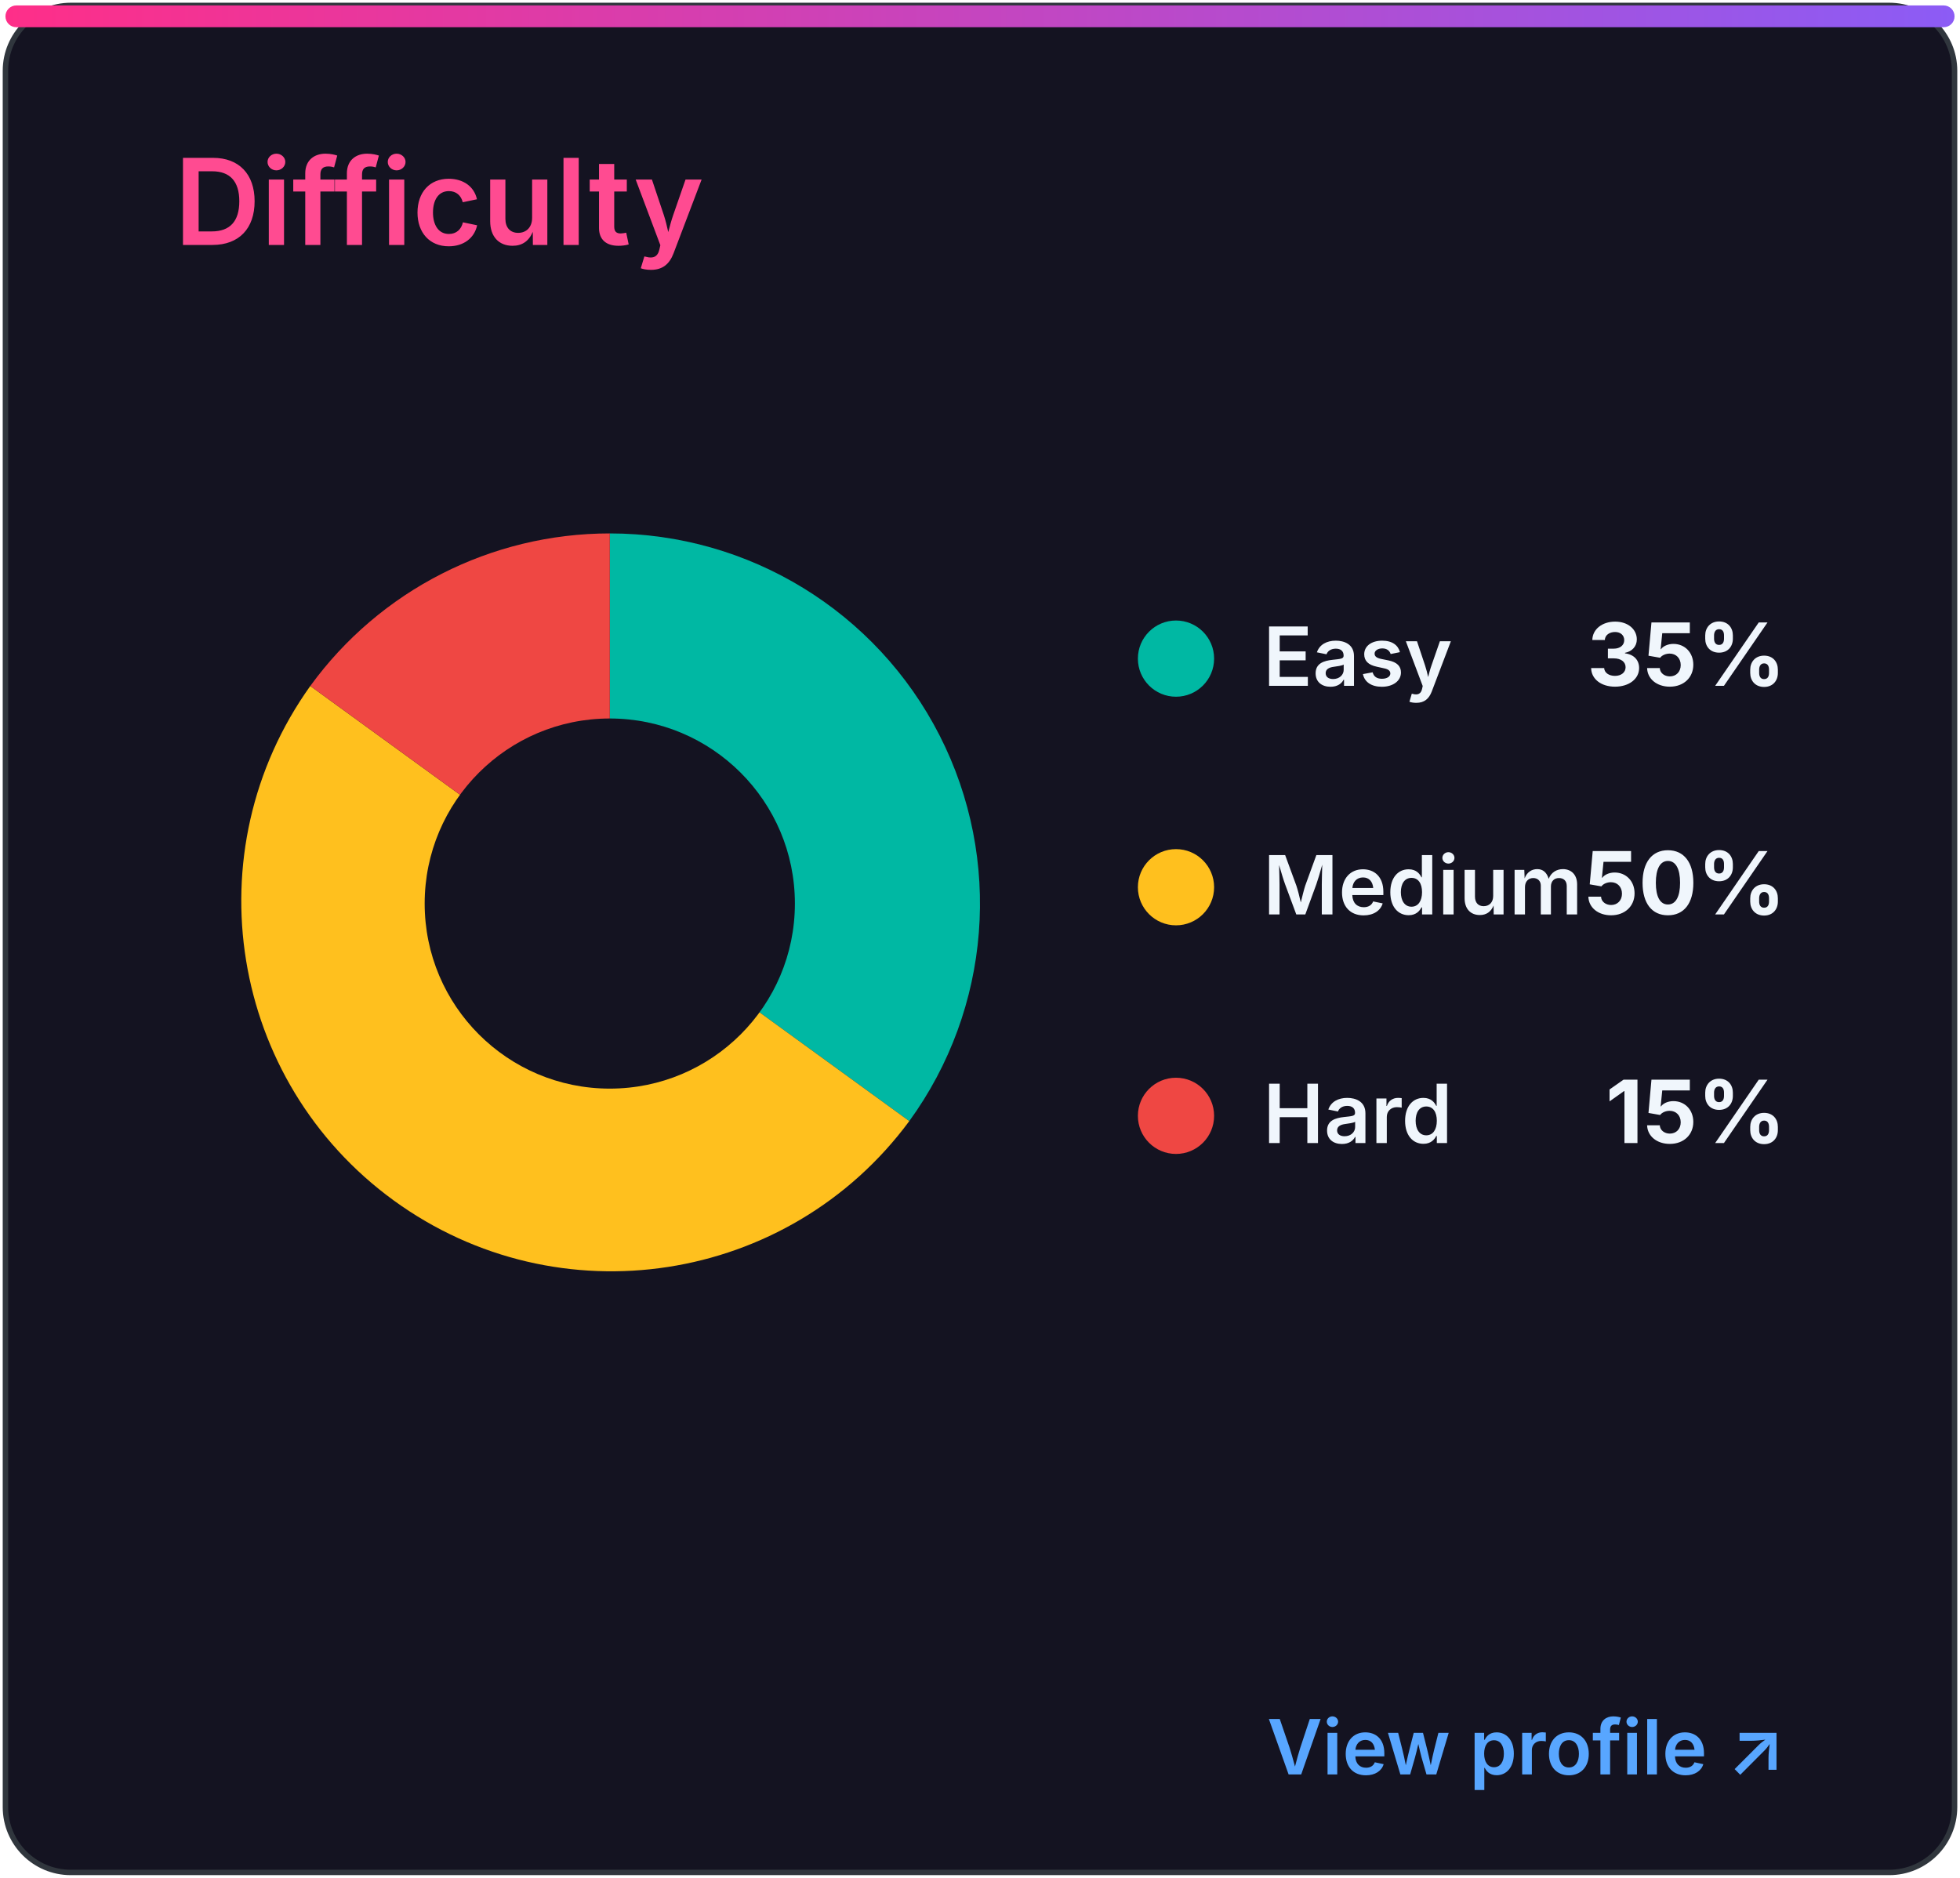
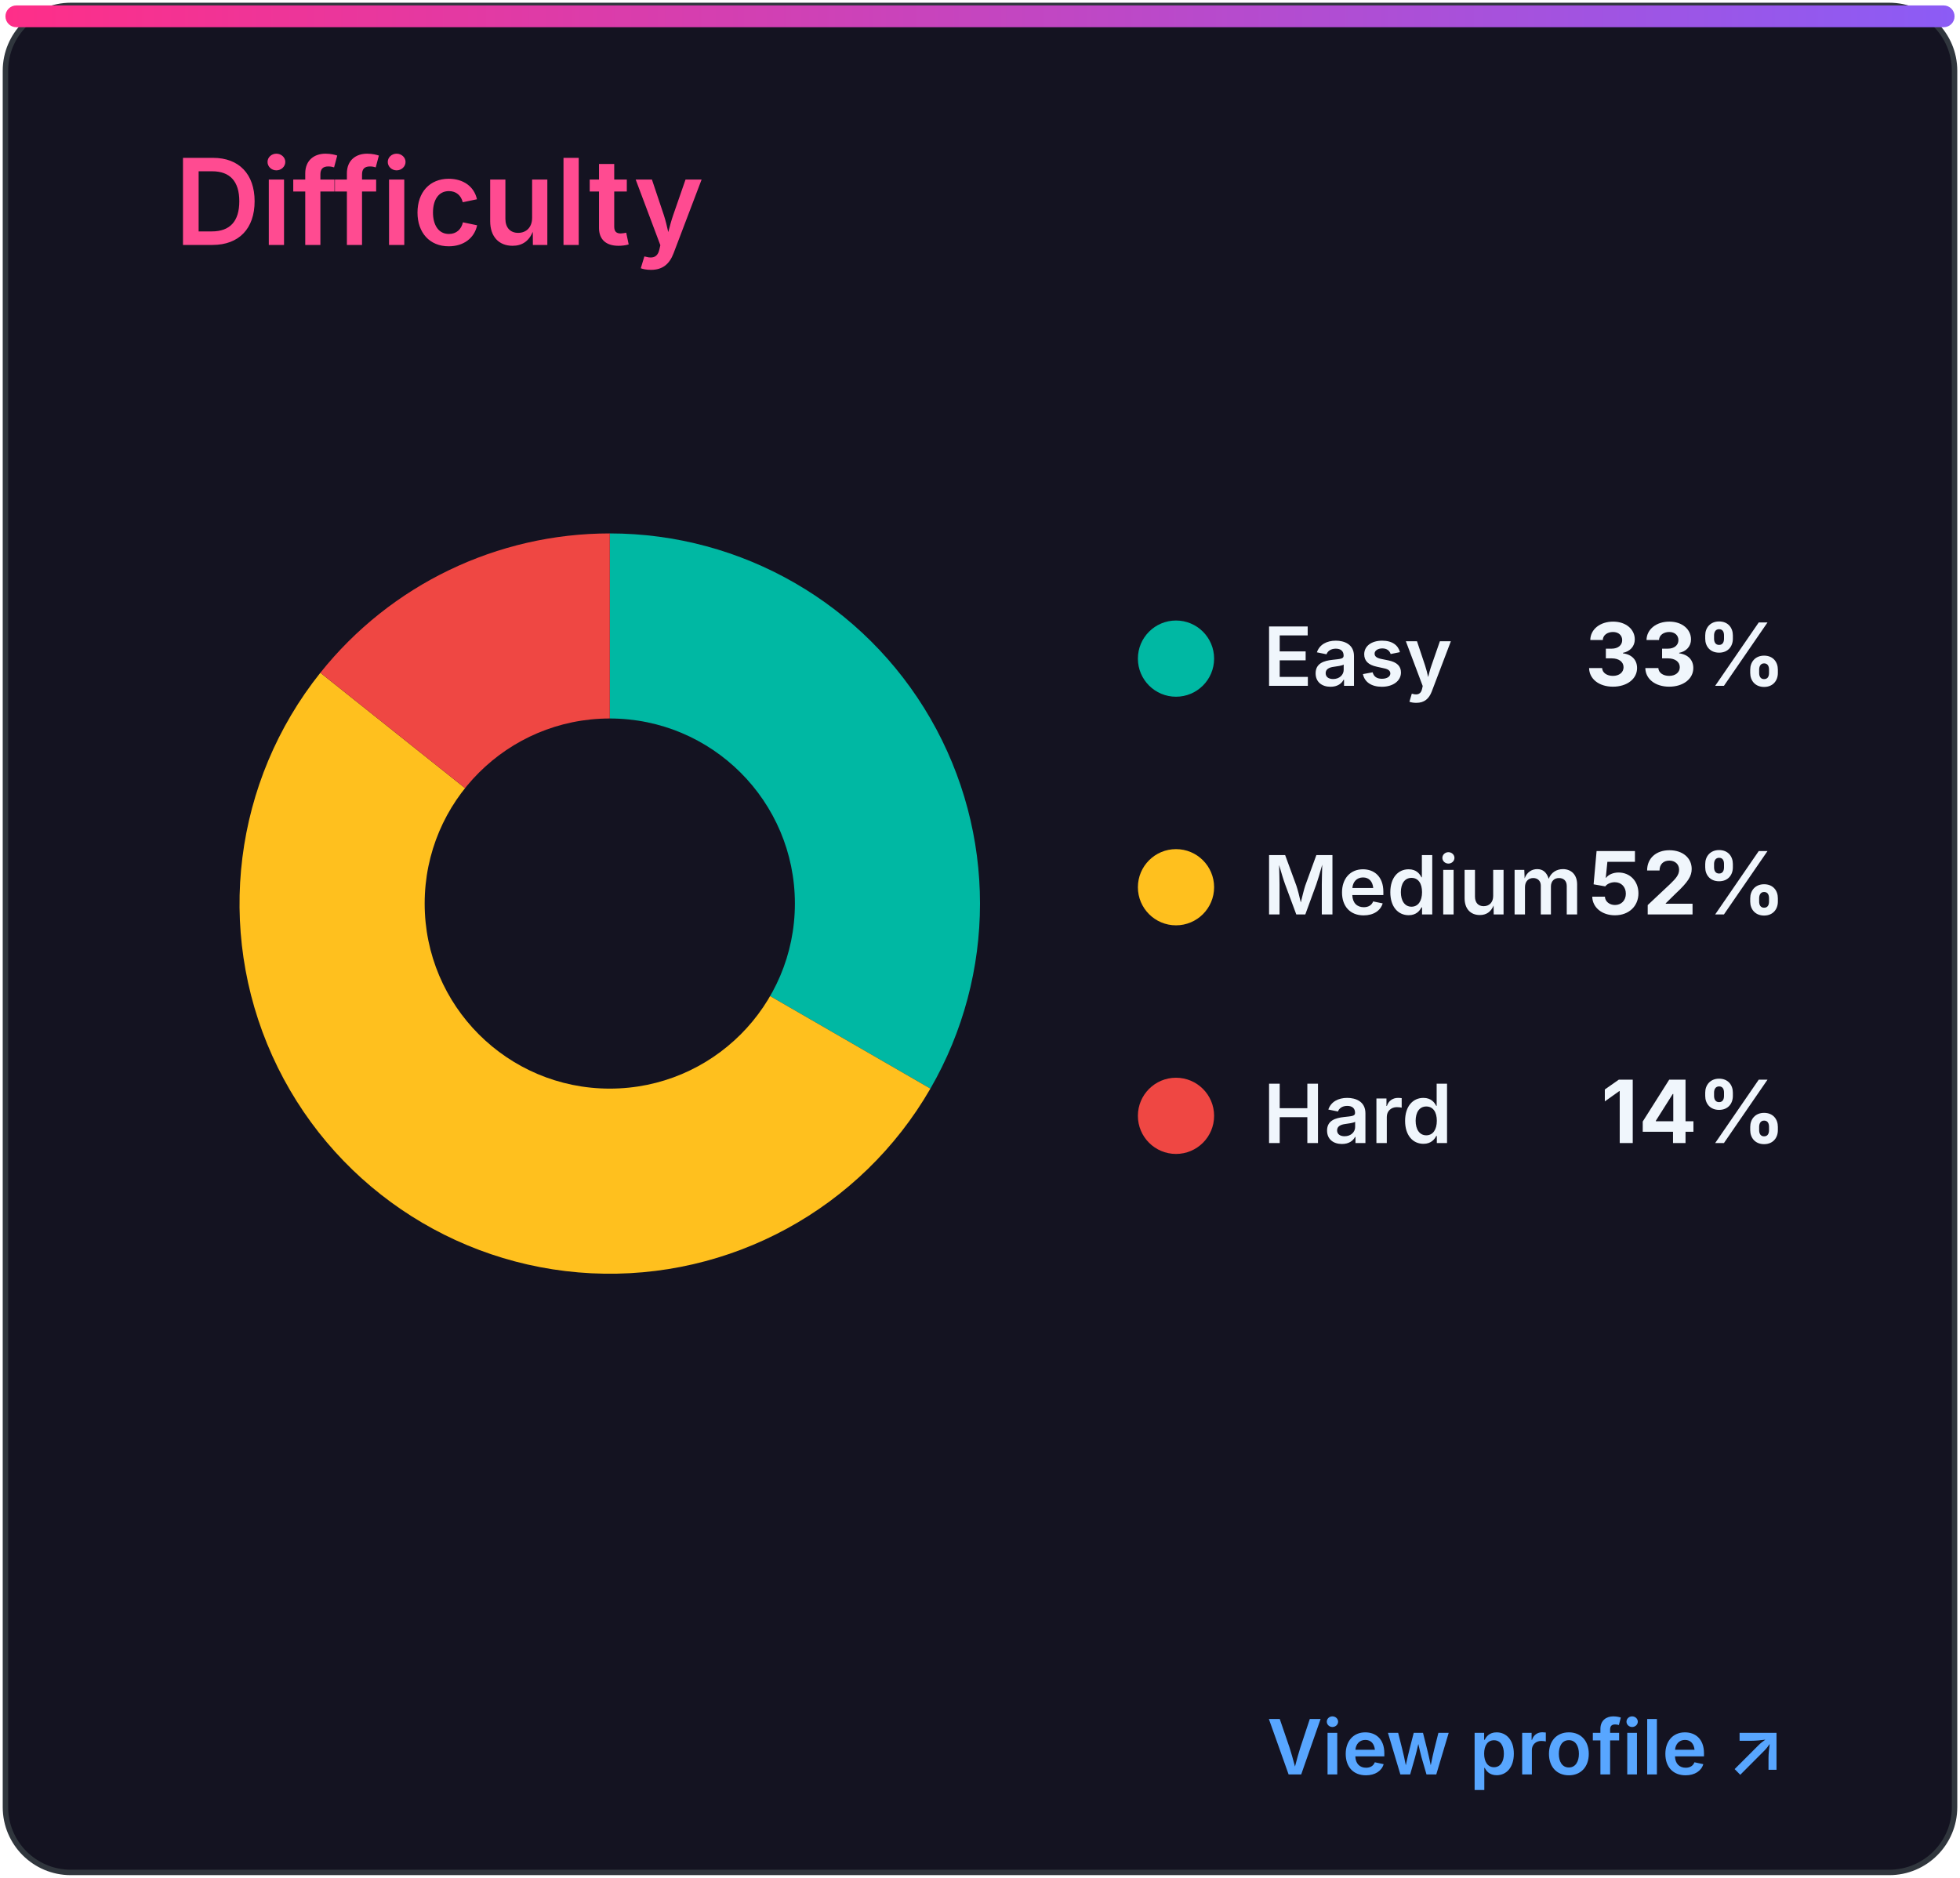
<svg xmlns="http://www.w3.org/2000/svg" width="360" height="345" viewBox="0 0 360 345" role="img" aria-labelledby="title desc">
  <defs>
    <linearGradient id="accent" x1="0" x2="1">
      <stop stop-color="#ff2e88" />
      <stop offset="1" stop-color="#8b5cf6" />
    </linearGradient>
    <clipPath id="bar">
      <rect x="32" y="82" width="296" height="8" rx="4" />
    </clipPath>
    <style>
.heading{font:600 22px -apple-system,BlinkMacSystemFont,'Segoe UI',sans-serif;fill:#ff4b91}
.eyebrow{font:600 10px -apple-system,BlinkMacSystemFont,'Segoe UI',sans-serif;letter-spacing:1.2px;fill:#8b949e}
.total{font:700 52px -apple-system,BlinkMacSystemFont,'Segoe UI',sans-serif;fill:#f0f6fc}
.metric{font:600 15px -apple-system,BlinkMacSystemFont,'Segoe UI',sans-serif;fill:#f0f6fc}
.count{font:700 16px -apple-system,BlinkMacSystemFont,'Segoe UI',sans-serif;fill:#f0f6fc}
.muted{font:500 13px -apple-system,BlinkMacSystemFont,'Segoe UI',sans-serif;fill:#8b949e}
.language{font:700 31px -apple-system,BlinkMacSystemFont,'Segoe UI',sans-serif;fill:#f0f6fc}
.link{font:600 14px -apple-system,BlinkMacSystemFont,'Segoe UI',sans-serif;fill:#58a6ff}
</style>
  </defs>
  <rect x="1" y="1" width="358" height="343" rx="12" fill="#141321" stroke="#30363d" />
  <rect x="1" y="1" width="358" height="4" rx="2" fill="url(#accent)" />
  <text x="32" y="45" class="heading">Difficulty</text>
-   <path d="M 112 166 L 112.00 98.00 A 68 68 0 0 1 167.01 205.97 Z" fill="#00b8a3" />
-   <path d="M 112 166 L 167.01 205.97 A 68 68 0 0 1 56.99 126.03 Z" fill="#ffc01e" />
-   <path d="M 112 166 L 56.99 126.03 A 68 68 0 0 1 112.00 98.00 Z" fill="#ef4743" />
+   <path d="M 112 166 L 112.00 98.00 A 68 68 0 0 1 170.89 200.00 Z" fill="#00b8a3" />
+   <path d="M 112 166 L 170.89 200.00 A 68 68 0 1 1 58.84 123.60 Z" fill="#ffc01e" />
+   <path d="M 112 166 L 58.84 123.60 A 68 68 0 0 1 112.00 98.00 Z" fill="#ef4743" />
  <circle cx="112" cy="166" r="34" fill="#141321" />
  <circle cx="216" cy="121" r="7" fill="#00b8a3" />
  <text x="232" y="126" class="metric">Easy</text>
-   <text x="328" y="126" class="count" text-anchor="end">35%</text>
+   <text x="328" y="126" class="count" text-anchor="end">33%</text>
  <circle cx="216" cy="163" r="7" fill="#ffc01e" />
  <text x="232" y="168" class="metric">Medium</text>
-   <text x="328" y="168" class="count" text-anchor="end">50%</text>
+   <text x="328" y="168" class="count" text-anchor="end">52%</text>
  <circle cx="216" cy="205" r="7" fill="#ef4743" />
  <text x="232" y="210" class="metric">Hard</text>
-   <text x="328" y="210" class="count" text-anchor="end">15%</text>
+   <text x="328" y="210" class="count" text-anchor="end">14%</text>
  <text x="328" y="326" class="link" text-anchor="end">View profile ↗</text>
</svg>
